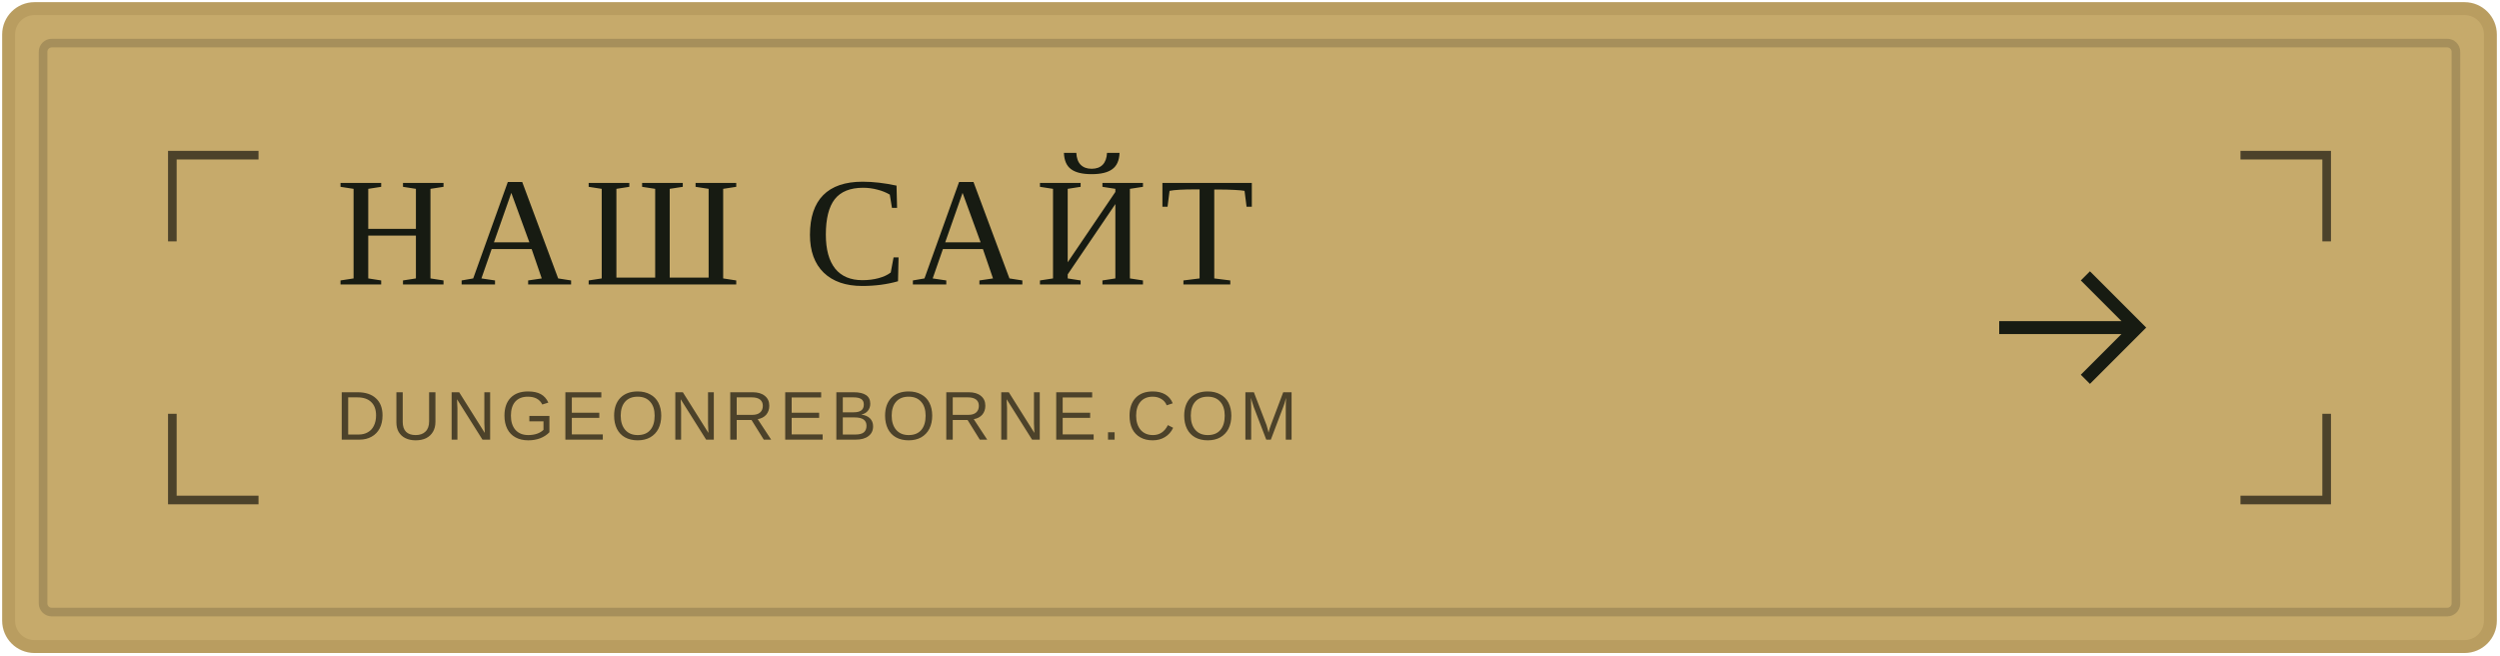
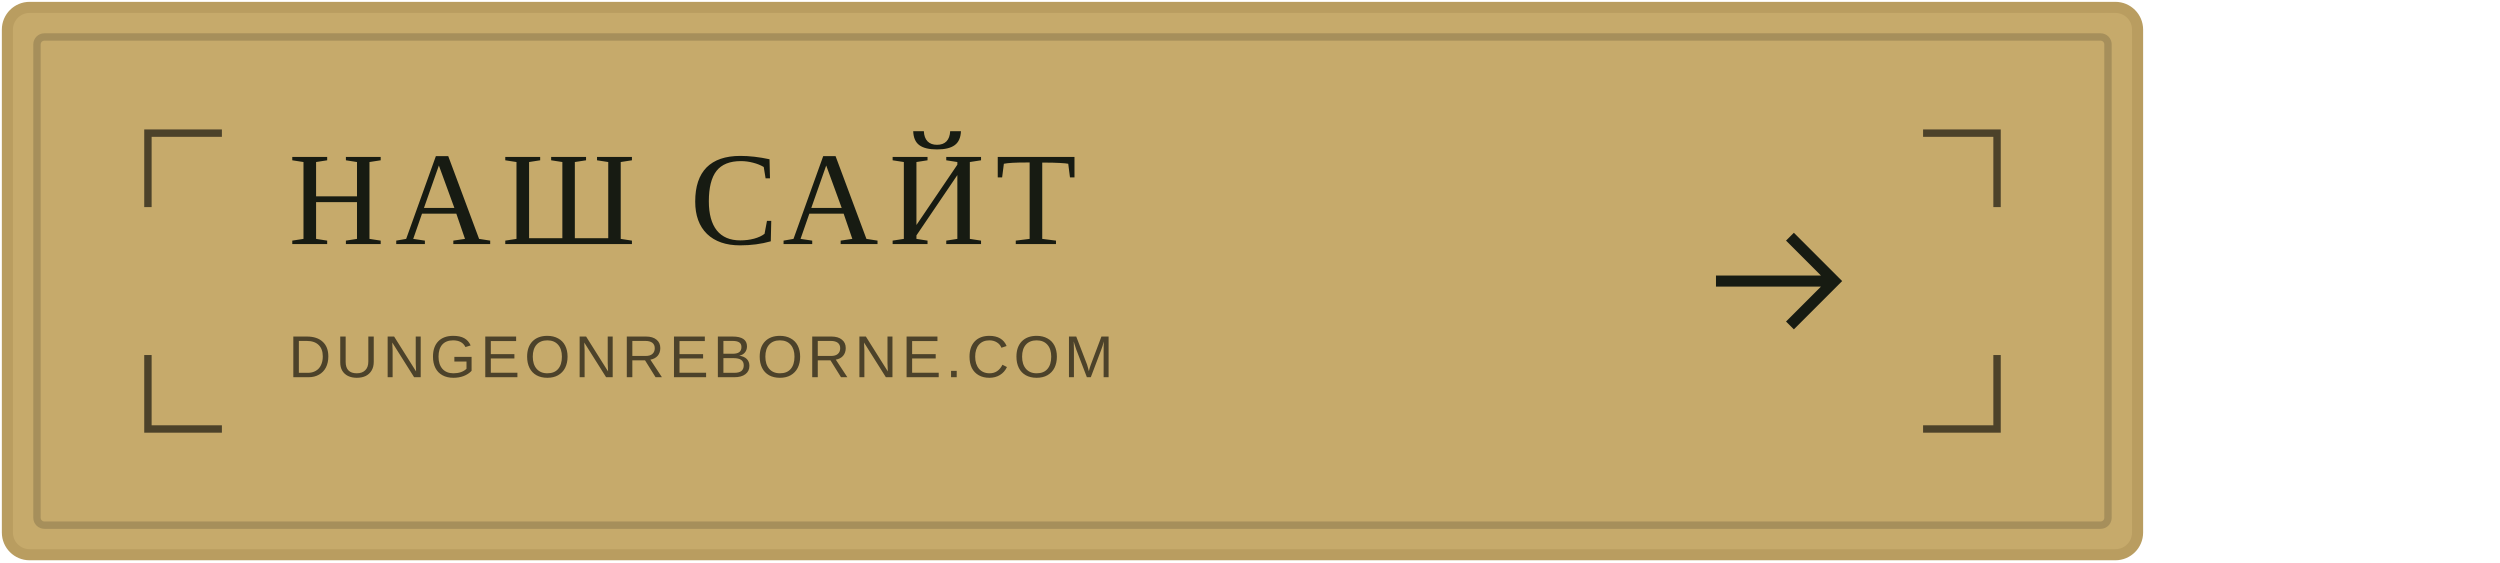
- <svg xmlns="http://www.w3.org/2000/svg" width="290" height="76" viewBox="0 0 290 76" role="img" aria-label="НАШ САЙТ">
+ <svg xmlns="http://www.w3.org/2000/svg" width="338" height="76" viewBox="0 0 338 76" role="img" aria-label="НАШ САЙТ">
  <rect x="1" y="1" width="288" height="74" rx="3" fill="#c6aa6b" stroke="#b99d60" stroke-width="1.5" />
  <rect x="5" y="5" width="280" height="66" rx="1" fill="none" stroke="#171b12" stroke-opacity=".18" />
  <path d="M20 28V18h10 M260 18h10v10 M20 48v10h10 M260 58h10V48" fill="none" stroke="#4c422a" stroke-width="1" />
  <text x="39" y="33" fill="#171b12" font-family="Georgia, 'Times New Roman', serif" font-size="18" letter-spacing="1.4">НАШ САЙТ</text>
  <text x="39" y="51" fill="#4c422a" font-family="Arial, sans-serif" font-size="8" letter-spacing=".6">DUNGEONREBORNE.COM</text>
  <path d="M242 32l6 6-6 6 M232 38h16" fill="none" stroke="#171b12" stroke-width="1.5" />
</svg>
